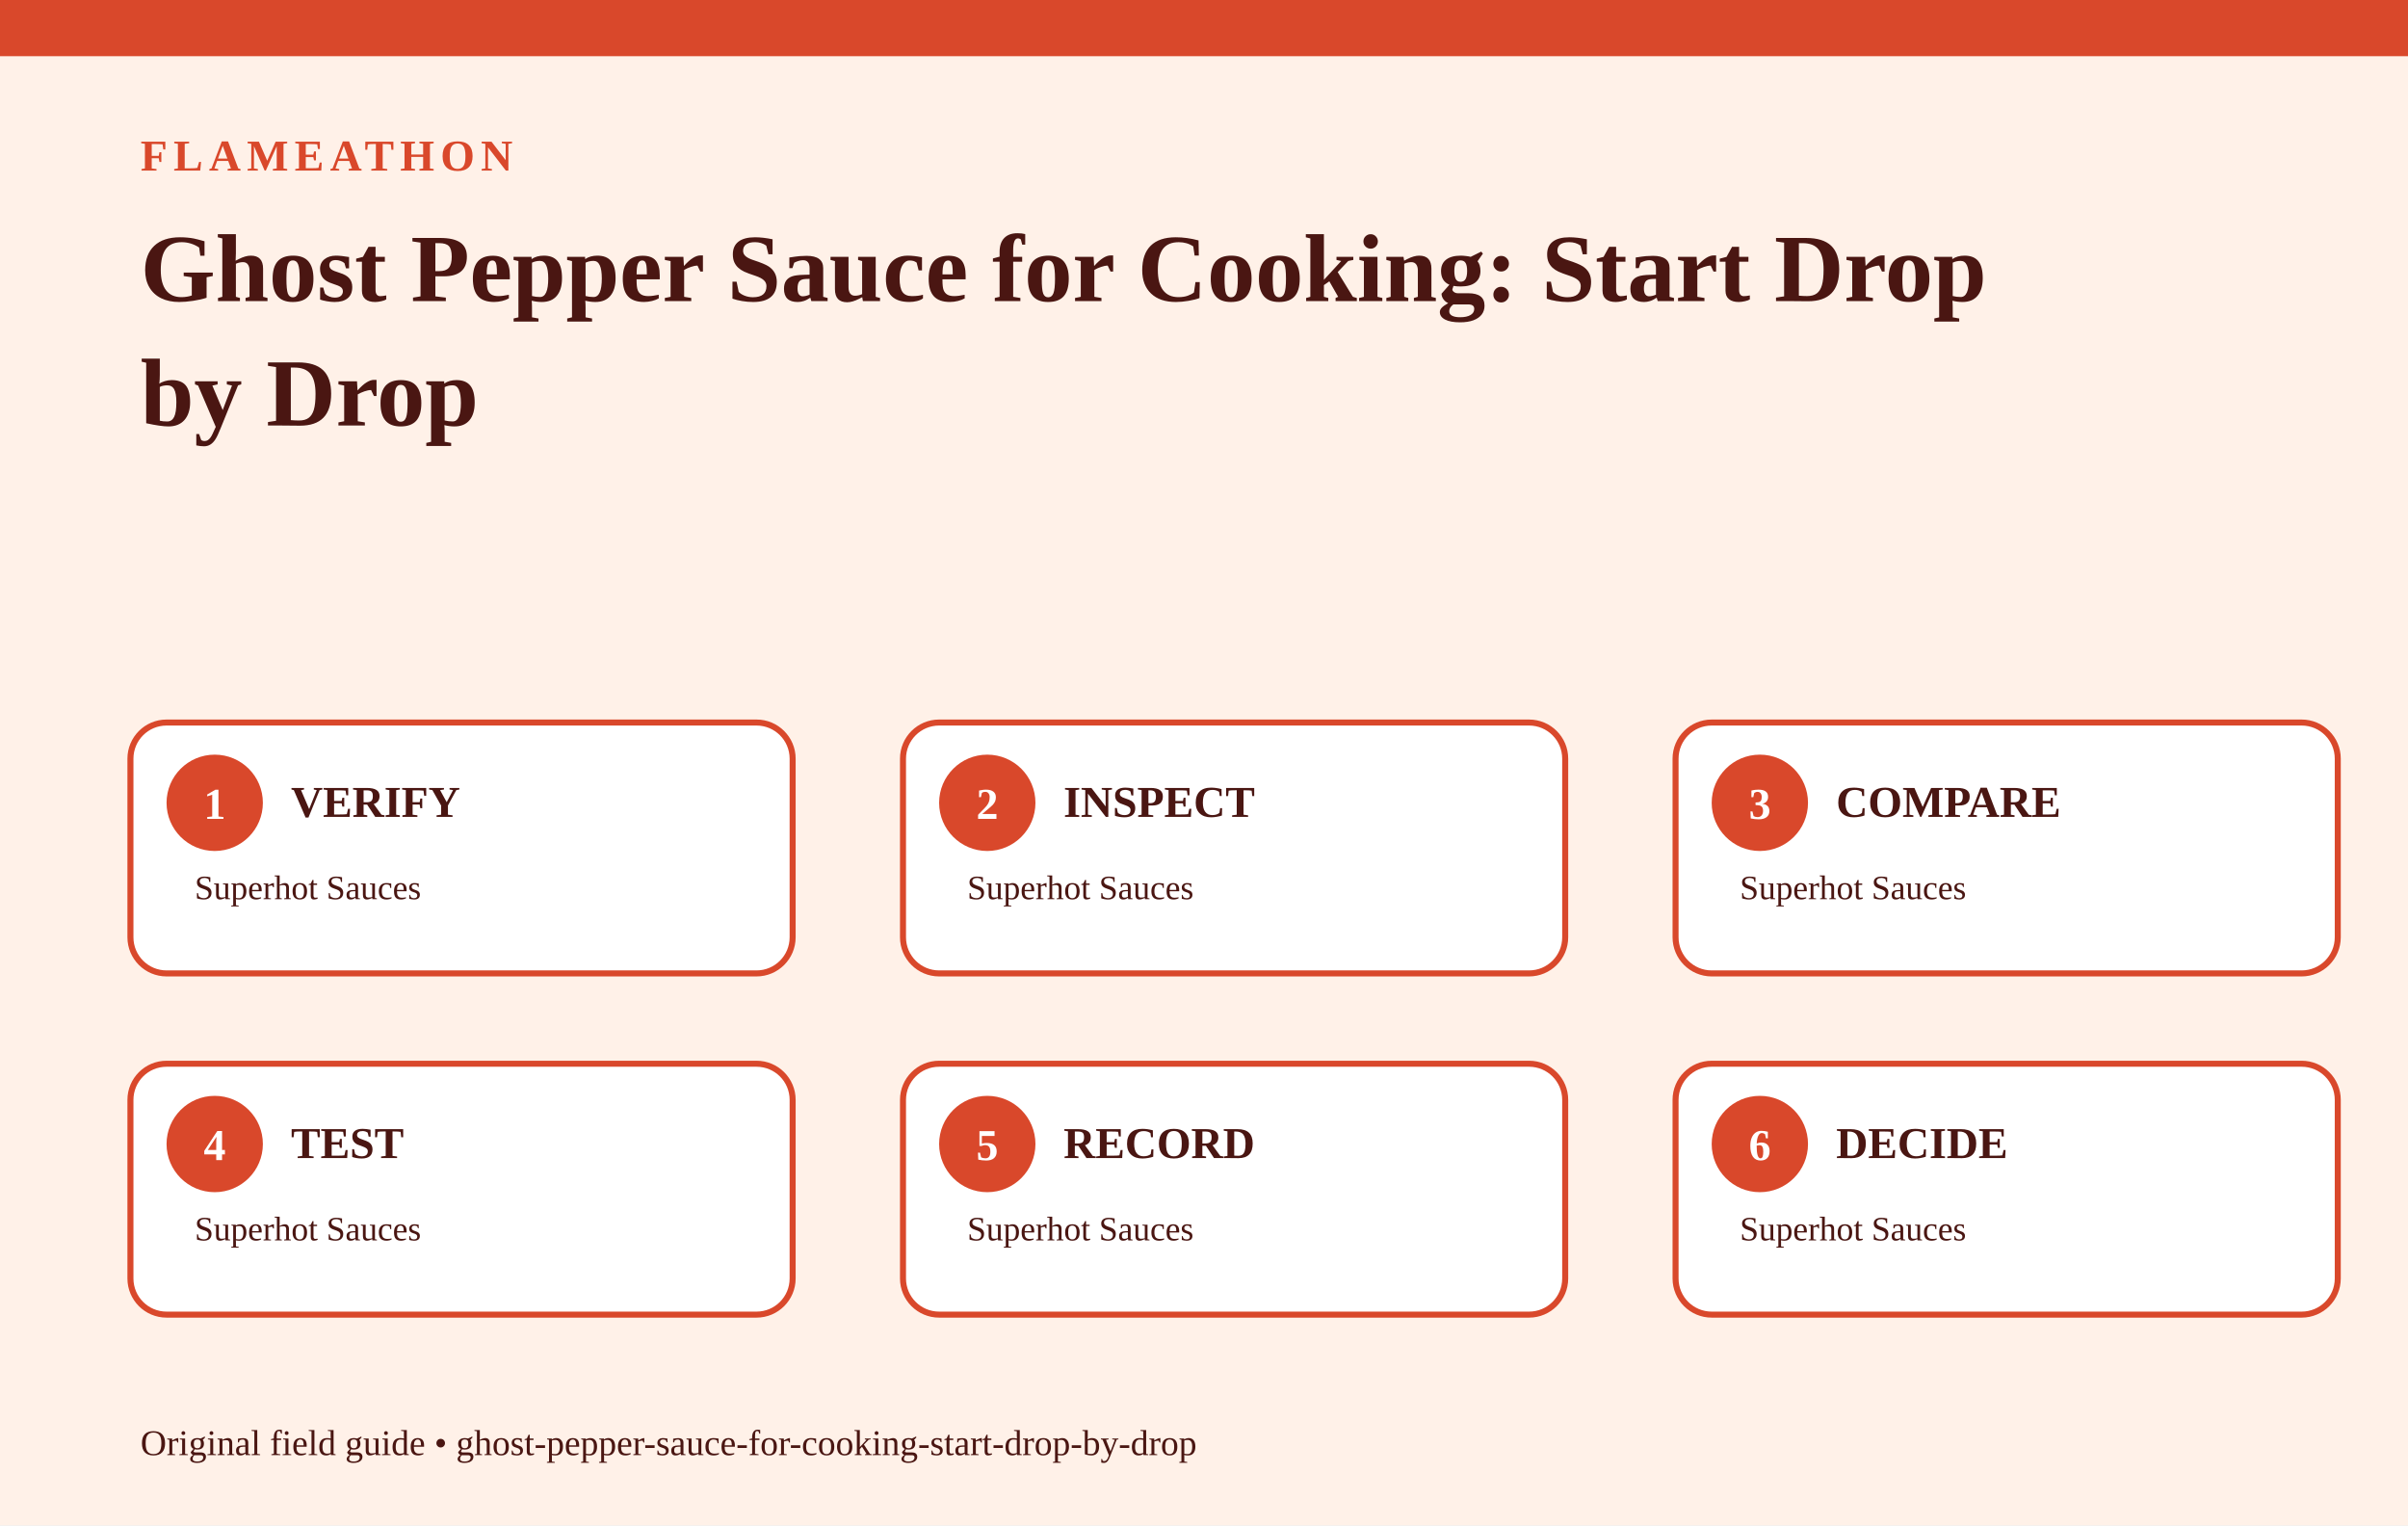
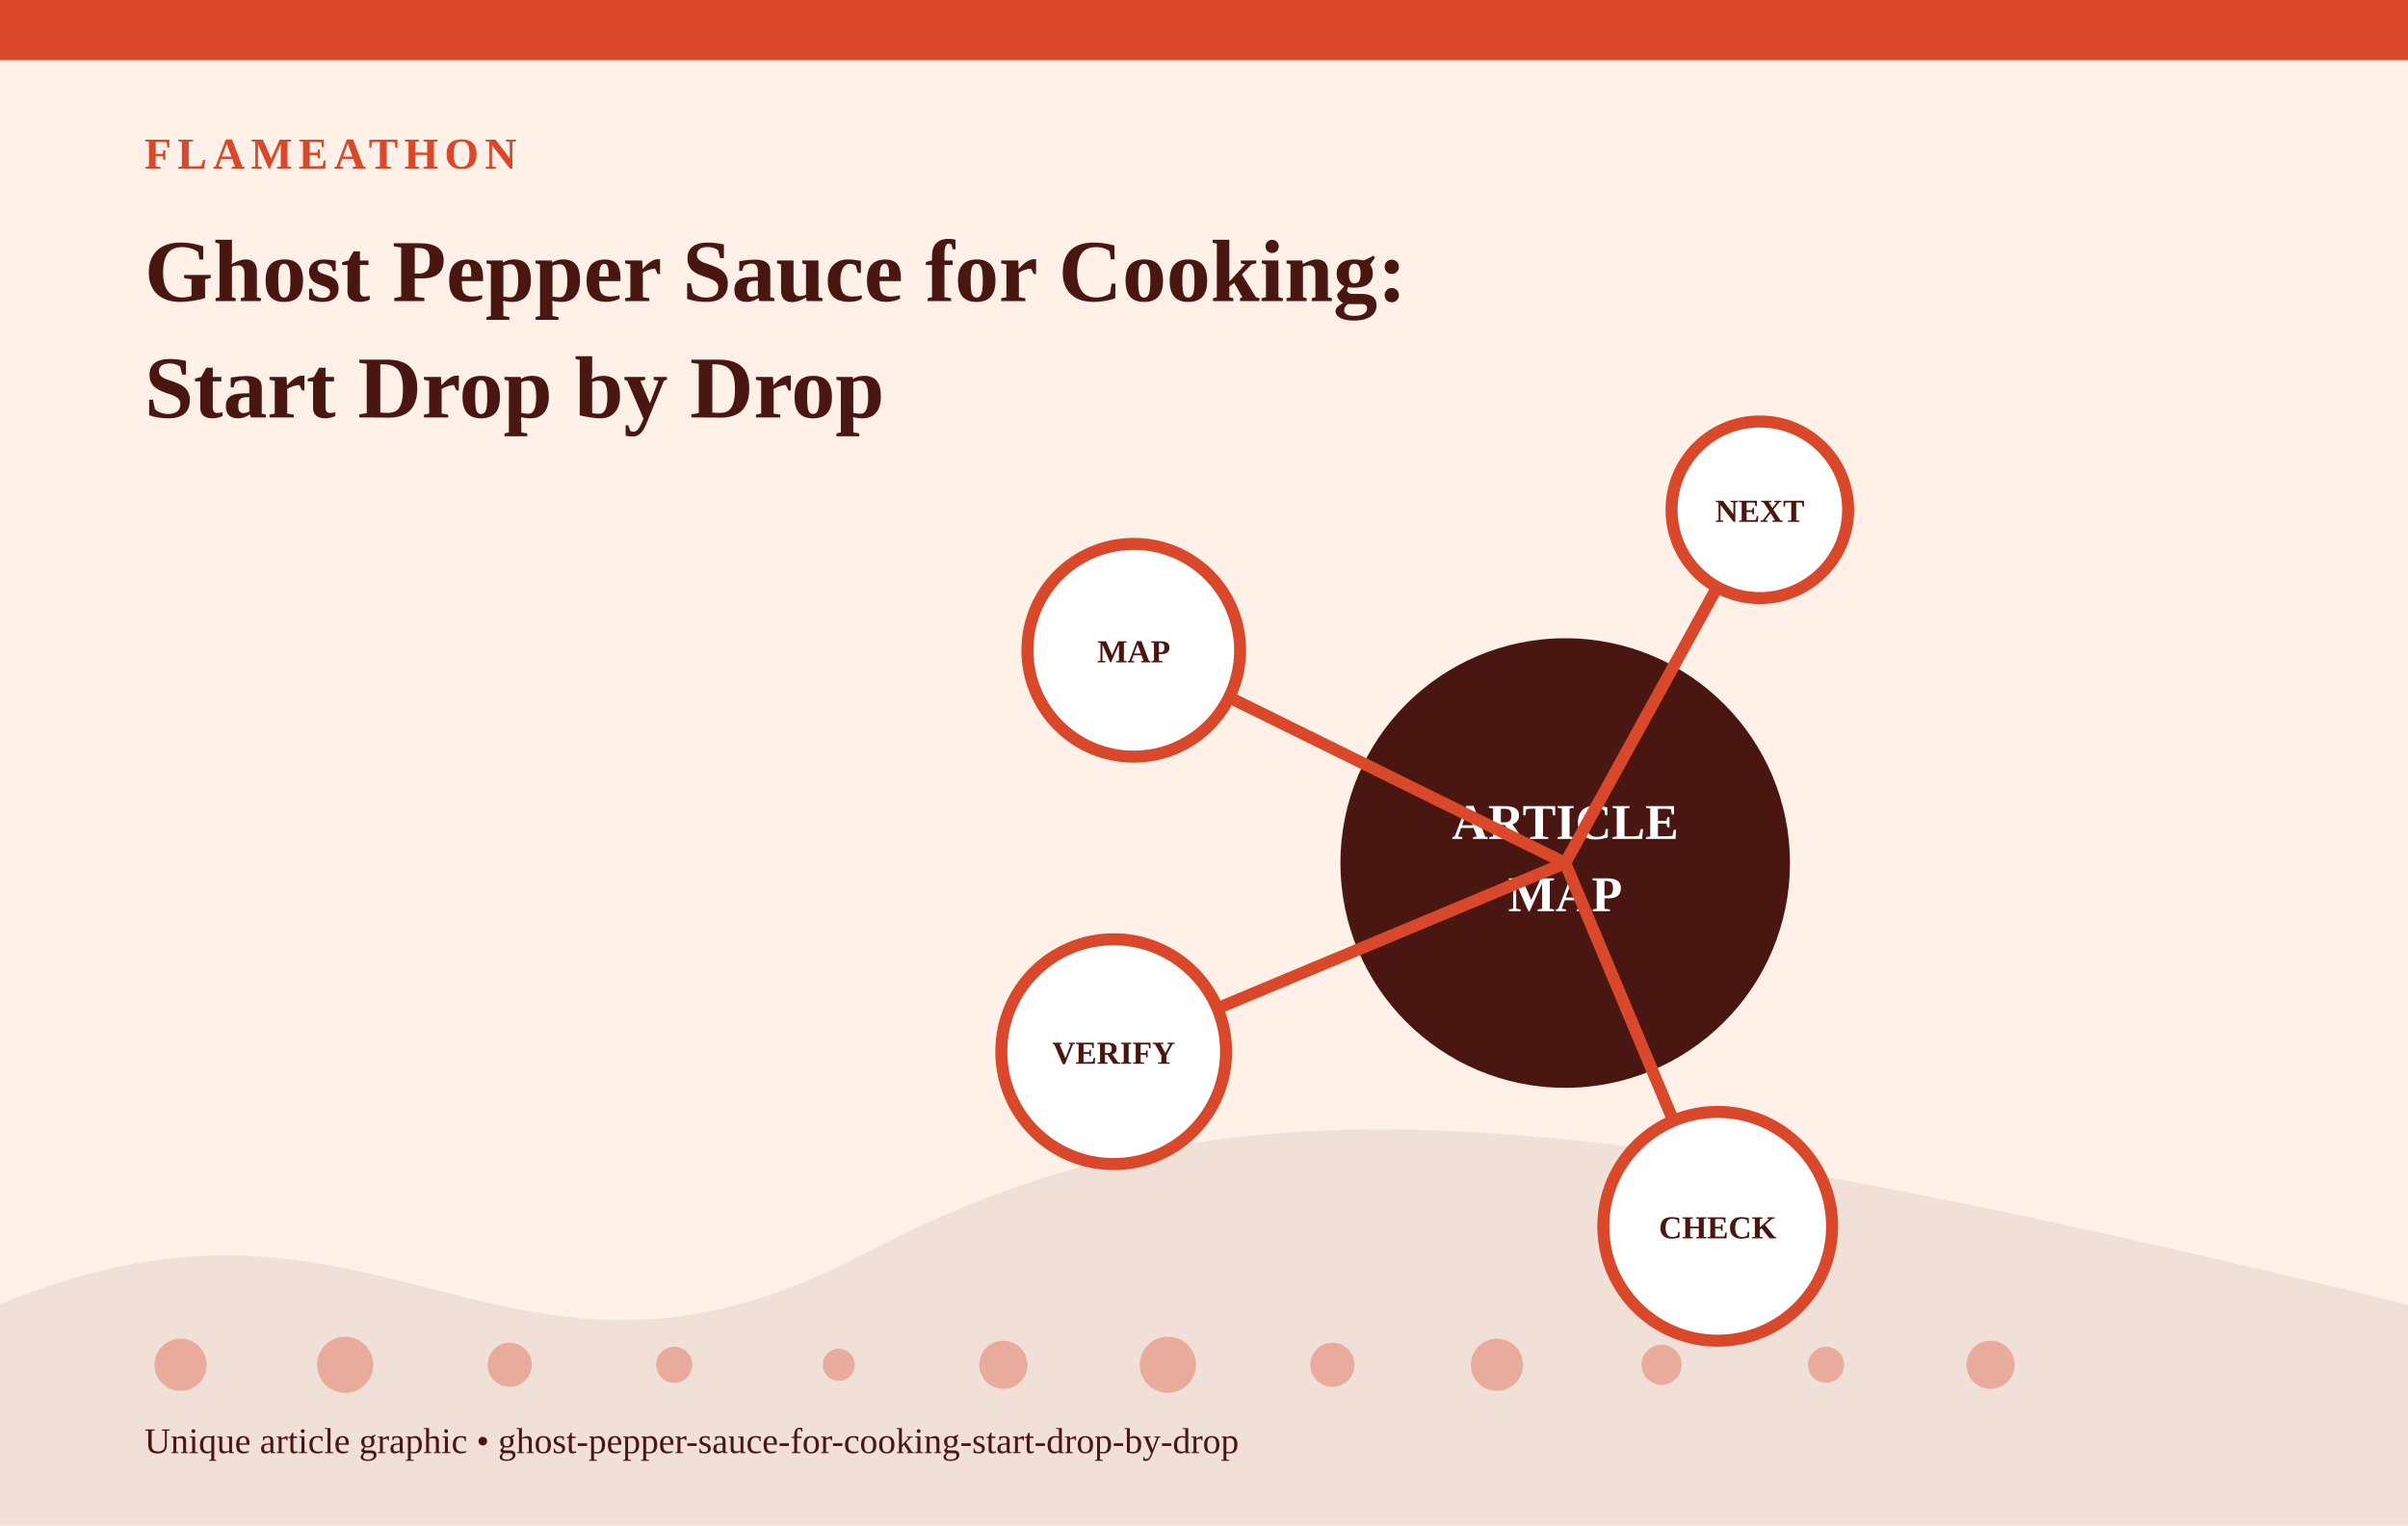
- <svg xmlns="http://www.w3.org/2000/svg" width="1200" height="760" viewBox="0 0 1200 760" role="img" aria-labelledby="t d">
-   <rect width="1200" height="760" fill="#FFF1E8" />
-   <rect width="1200" height="28" fill="#D9482B" />
-   <text x="70" y="85" fill="#D9482B" font-size="22" font-weight="700" letter-spacing="3">FLAMEATHON</text>
-   <text x="70" y="150" fill="#4A1612" font-size="48" font-weight="700">Ghost Pepper Sauce for Cooking: Start Drop</text>
-   <text x="70" y="212" fill="#4A1612" font-size="48" font-weight="700">by Drop</text>
-   <g transform="translate(65 360)">
-     <rect width="330" height="125" rx="18" fill="white" stroke="#D9482B" stroke-width="3" />
-     <circle cx="42" cy="40" r="24" fill="#D9482B" />
-     <text x="42" y="48" text-anchor="middle" fill="white" font-size="22" font-weight="700">1</text>
-     <text x="80" y="47" fill="#4A1612" font-size="22" font-weight="700">VERIFY</text>
-     <text x="32" y="88" fill="#4A1612" font-size="17">Superhot Sauces</text>
-   </g>
-   <g transform="translate(450 360)">
-     <rect width="330" height="125" rx="18" fill="white" stroke="#D9482B" stroke-width="3" />
-     <circle cx="42" cy="40" r="24" fill="#D9482B" />
-     <text x="42" y="48" text-anchor="middle" fill="white" font-size="22" font-weight="700">2</text>
-     <text x="80" y="47" fill="#4A1612" font-size="22" font-weight="700">INSPECT</text>
-     <text x="32" y="88" fill="#4A1612" font-size="17">Superhot Sauces</text>
-   </g>
-   <g transform="translate(835 360)">
-     <rect width="330" height="125" rx="18" fill="white" stroke="#D9482B" stroke-width="3" />
-     <circle cx="42" cy="40" r="24" fill="#D9482B" />
-     <text x="42" y="48" text-anchor="middle" fill="white" font-size="22" font-weight="700">3</text>
-     <text x="80" y="47" fill="#4A1612" font-size="22" font-weight="700">COMPARE</text>
-     <text x="32" y="88" fill="#4A1612" font-size="17">Superhot Sauces</text>
-   </g>
-   <g transform="translate(65 530)">
-     <rect width="330" height="125" rx="18" fill="white" stroke="#D9482B" stroke-width="3" />
-     <circle cx="42" cy="40" r="24" fill="#D9482B" />
-     <text x="42" y="48" text-anchor="middle" fill="white" font-size="22" font-weight="700">4</text>
-     <text x="80" y="47" fill="#4A1612" font-size="22" font-weight="700">TEST</text>
-     <text x="32" y="88" fill="#4A1612" font-size="17">Superhot Sauces</text>
-   </g>
-   <g transform="translate(450 530)">
-     <rect width="330" height="125" rx="18" fill="white" stroke="#D9482B" stroke-width="3" />
-     <circle cx="42" cy="40" r="24" fill="#D9482B" />
-     <text x="42" y="48" text-anchor="middle" fill="white" font-size="22" font-weight="700">5</text>
-     <text x="80" y="47" fill="#4A1612" font-size="22" font-weight="700">RECORD</text>
-     <text x="32" y="88" fill="#4A1612" font-size="17">Superhot Sauces</text>
-   </g>
-   <g transform="translate(835 530)">
-     <rect width="330" height="125" rx="18" fill="white" stroke="#D9482B" stroke-width="3" />
-     <circle cx="42" cy="40" r="24" fill="#D9482B" />
-     <text x="42" y="48" text-anchor="middle" fill="white" font-size="22" font-weight="700">6</text>
-     <text x="80" y="47" fill="#4A1612" font-size="22" font-weight="700">DECIDE</text>
-     <text x="32" y="88" fill="#4A1612" font-size="17">Superhot Sauces</text>
-   </g>
-   <text x="70" y="725" fill="#4A1612" font-size="18">Original field guide • ghost-pepper-sauce-for-cooking-start-drop-by-drop</text>
+ <svg xmlns="http://www.w3.org/2000/svg" width="1200" height="760" viewBox="0 0 1200 760" role="img" aria-labelledby="title desc">
+   <rect width="1200" height="760" fill="#fff1e8" />
+   <rect width="1200" height="30" fill="#d9482b" />
+   <path d="M0 650 C190 570 250 720 430 625 S780 548 1200 650 L1200 760 L0 760 Z" fill="#4a1612" opacity="0.08" />
+   <text x="72" y="84" fill="#d9482b" font-size="22" font-weight="800" letter-spacing="3">FLAMEATHON</text>
+   <text x="72" y="150" fill="#4a1612" font-size="44" font-weight="800">Ghost Pepper Sauce for Cooking:</text>
+   <text x="72" y="208" fill="#4a1612" font-size="44" font-weight="800">Start Drop by Drop</text>
+   <circle cx="780" cy="430" r="112" fill="#4a1612" />
+   <text x="780" y="418" text-anchor="middle" fill="white" font-size="25" font-weight="800">ARTICLE</text>
+   <text x="780" y="454" text-anchor="middle" fill="white" font-size="25" font-weight="800">MAP</text>
+   <line x1="780" y1="430" x2="856" y2="611" stroke="#d9482b" stroke-width="6" />
+   <circle cx="856" cy="611" r="57" fill="white" stroke="#d9482b" stroke-width="6" />
+   <text x="856" y="617" text-anchor="middle" fill="#4a1612" font-size="16" font-weight="800">CHECK</text>
+   <line x1="780" y1="430" x2="555" y2="524" stroke="#d9482b" stroke-width="6" />
+   <circle cx="555" cy="524" r="56" fill="white" stroke="#d9482b" stroke-width="6" />
+   <text x="555" y="530" text-anchor="middle" fill="#4a1612" font-size="16" font-weight="800">VERIFY</text>
+   <line x1="780" y1="430" x2="565" y2="324" stroke="#d9482b" stroke-width="6" />
+   <circle cx="565" cy="324" r="53" fill="white" stroke="#d9482b" stroke-width="6" />
+   <text x="565" y="330" text-anchor="middle" fill="#4a1612" font-size="16" font-weight="800">MAP</text>
+   <line x1="780" y1="430" x2="877" y2="254" stroke="#d9482b" stroke-width="6" />
+   <circle cx="877" cy="254" r="44" fill="white" stroke="#d9482b" stroke-width="6" />
+   <text x="877" y="260" text-anchor="middle" fill="#4a1612" font-size="16" font-weight="800">NEXT</text>
+   <circle cx="90" cy="680" r="13" fill="#d9482b" opacity="0.35" />
+   <circle cx="172" cy="680" r="14" fill="#d9482b" opacity="0.35" />
+   <circle cx="254" cy="680" r="11" fill="#d9482b" opacity="0.35" />
+   <circle cx="336" cy="680" r="9" fill="#d9482b" opacity="0.35" />
+   <circle cx="418" cy="680" r="8" fill="#d9482b" opacity="0.35" />
+   <circle cx="500" cy="680" r="12" fill="#d9482b" opacity="0.35" />
+   <circle cx="582" cy="680" r="14" fill="#d9482b" opacity="0.35" />
+   <circle cx="664" cy="680" r="11" fill="#d9482b" opacity="0.35" />
+   <circle cx="746" cy="680" r="13" fill="#d9482b" opacity="0.35" />
+   <circle cx="828" cy="680" r="10" fill="#d9482b" opacity="0.35" />
+   <circle cx="910" cy="680" r="9" fill="#d9482b" opacity="0.35" />
+   <circle cx="992" cy="680" r="12" fill="#d9482b" opacity="0.35" />
+   <text x="72" y="724" fill="#4a1612" font-size="18">Unique article graphic • ghost-pepper-sauce-for-cooking-start-drop-by-drop</text>
</svg>
